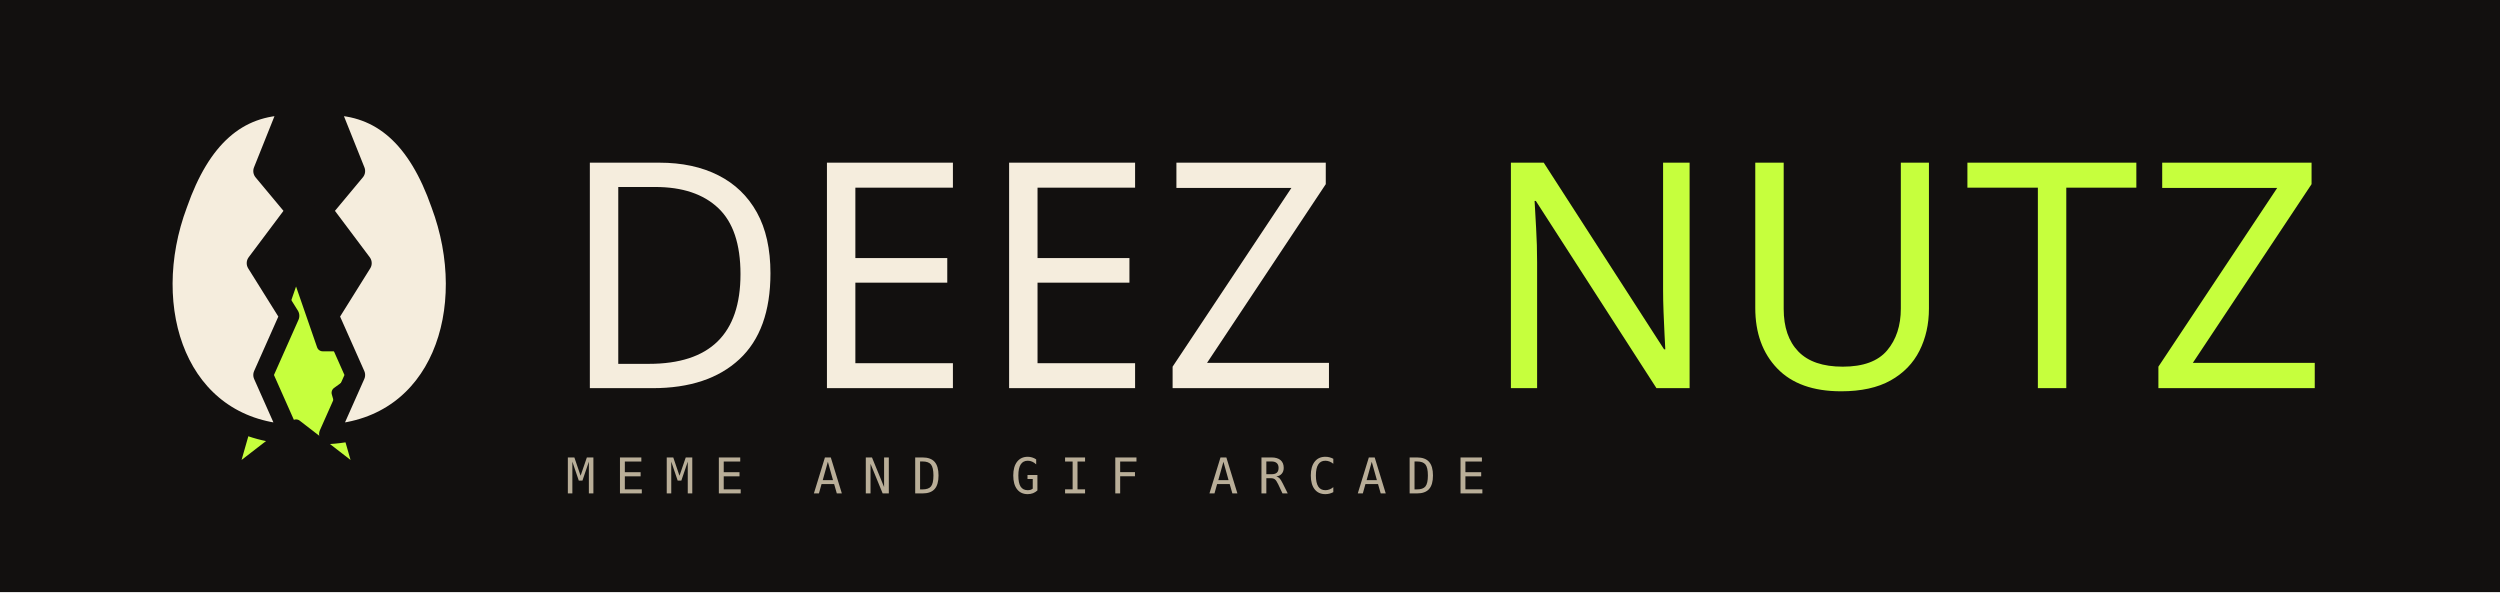
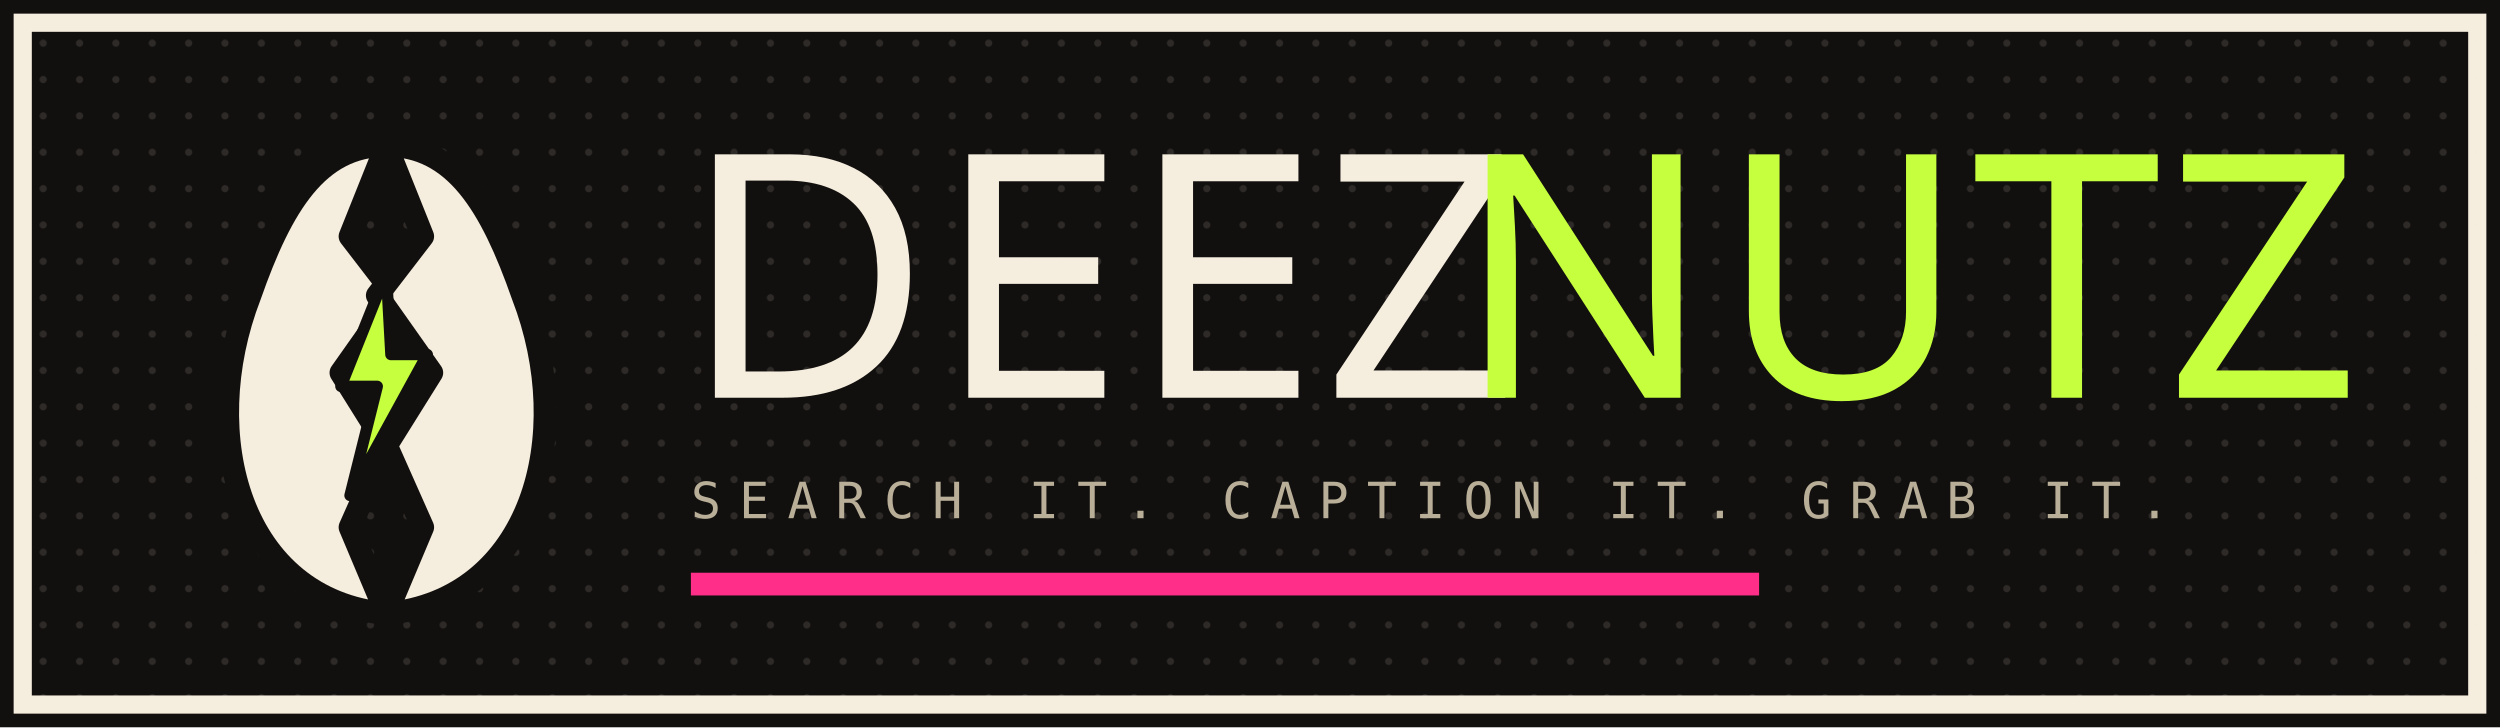
- <svg xmlns="http://www.w3.org/2000/svg" viewBox="0 0 760 180" width="760" height="180" font-family="Impact, Haettenschweiler, 'Arial Narrow Bold', sans-serif">
-   <rect width="760" height="180" fill="#12100f" />
-   <g transform="translate(90 90)">
-     <path d="M0,24 L9,50 L36,50 L14,66 L22,94 L0,77 L-22,94 L-14,66 L-36,50 L-9,50 Z" transform="translate(0,-30) scale(0.9)" fill="#c6ff3d" stroke="#12100f" stroke-width="4" stroke-linejoin="round" />
-     <path d="M-4,-64 L-12,-44 L-2,-32 L-14,-16 L-4,0 L-12,18 L-4,36 C-38,34 -50,-2 -38,-34 C-31,-54 -20,-64 -4,-64 Z" fill="#f5eddd" stroke="#12100f" stroke-width="6" stroke-linejoin="round" transform="translate(2 6)" />
-     <path d="M4,-64 L12,-44 L2,-32 L14,-16 L4,0 L12,18 L4,36 C38,34 50,-2 38,-34 C31,-54 20,-64 4,-64 Z" fill="#f5eddd" stroke="#12100f" stroke-width="6" stroke-linejoin="round" transform="translate(6 6)" />
+ <svg xmlns="http://www.w3.org/2000/svg" viewBox="0 0 1100 320" width="1100" height="320" font-family="Impact, Haettenschweiler, 'Arial Narrow Bold', Anton, sans-serif">
+   <defs>
+     <pattern id="ht" width="16" height="16" patternUnits="userSpaceOnUse">
+       <circle cx="3" cy="3" r="1.6" fill="#f5eddd" opacity="0.12" />
+     </pattern>
+   </defs>
+   <rect width="1100" height="320" fill="#12100f" />
+   <rect x="10" y="10" width="1080" height="300" fill="none" stroke="#f5eddd" stroke-width="8" />
+   <rect x="10" y="10" width="1080" height="300" fill="url(#ht)" />
+   <g transform="translate(170 160)">
+     <g>
+       <animateTransform attributeName="transform" type="translate" values="-6 0; 6 0; -6 0" dur="3.2s" repeatCount="indefinite" additive="sum" />
+       <path d="M0,-96 L-16,-56 L4,-30 L-20,4 L0,36 L-16,72 L0,110 C-64,104 -84,32 -60,-30 C-46,-70 -30,-96 0,-96 Z" fill="#f5eddd" stroke="#12100f" stroke-width="10" stroke-linejoin="round" />
+     </g>
+     <g>
+       <animateTransform attributeName="transform" type="translate" values="6 0; -6 0; 6 0" dur="3.2s" repeatCount="indefinite" additive="sum" />
+       <path d="M0,-96 L16,-56 L-4,-30 L20,4 L0,36 L16,72 L0,110 C64,104 84,32 60,-30 C46,-70 30,-96 0,-96 Z" fill="#f5eddd" stroke="#12100f" stroke-width="10" stroke-linejoin="round" />
+     </g>
+     <path d="M0,-40 L-20,10 L-4,10 L-16,58 L18,-4 L2,-4 Z" fill="#c6ff3d" stroke="#12100f" stroke-width="5" stroke-linejoin="round">
+       <animate attributeName="opacity" values="0.55;1;0.55" dur="1.6s" repeatCount="indefinite" />
+     </path>
  </g>
-   <text x="170" y="118" font-size="96" fill="#f5eddd" letter-spacing="2">DEEZ</text>
-   <text x="450" y="118" font-size="96" fill="#c6ff3d" letter-spacing="2">NUTZ</text>
-   <text x="172" y="150" font-family="'JetBrains Mono', monospace" font-size="15" fill="#b9ae98" letter-spacing="6">MEME AND GIF ARCADE</text>
+   <text x="300" y="175" font-size="150" fill="#f5eddd" letter-spacing="2">DEEZ</text>
+   <text x="640" y="175" font-size="150" fill="#c6ff3d" letter-spacing="2">NUTZ</text>
+   <text x="304" y="228" font-family="'JetBrains Mono', ui-monospace, monospace" font-size="22" fill="#b9ae98" letter-spacing="8">
+     SEARCH IT. CAPTION IT. GRAB IT.
+   </text>
+   <rect x="304" y="252" width="470" height="10" fill="#ff2e88" />
</svg>
